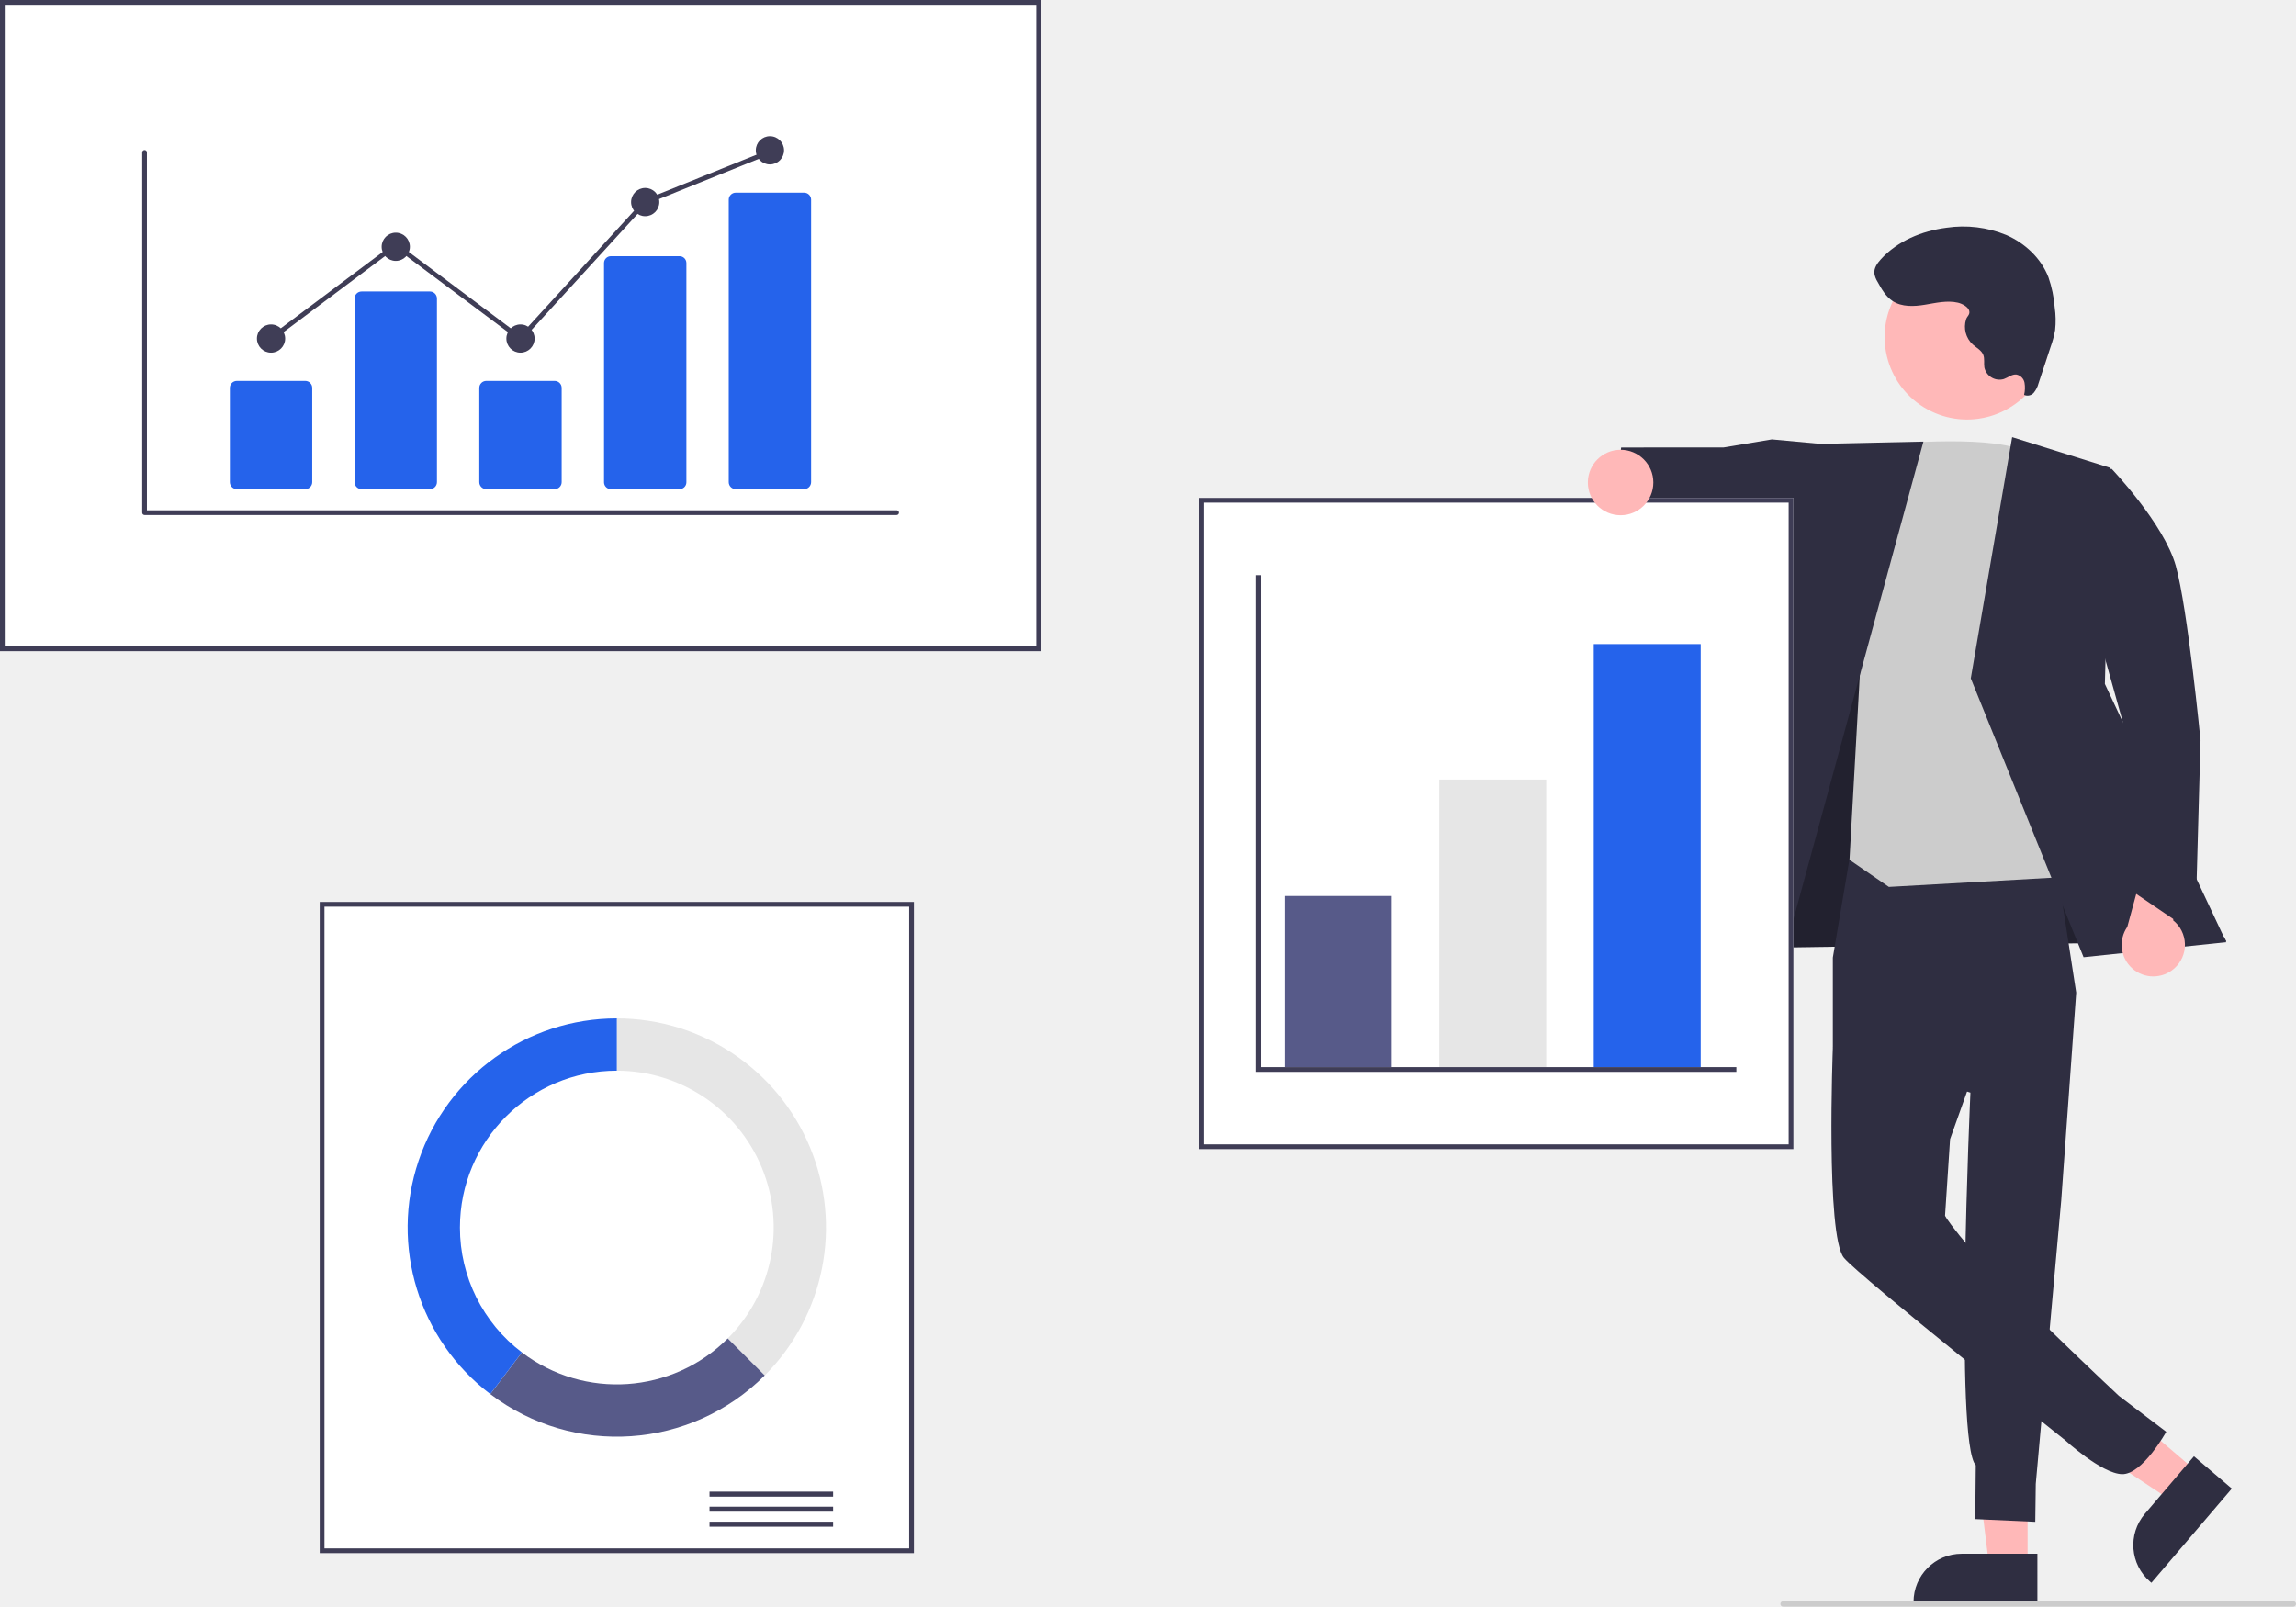
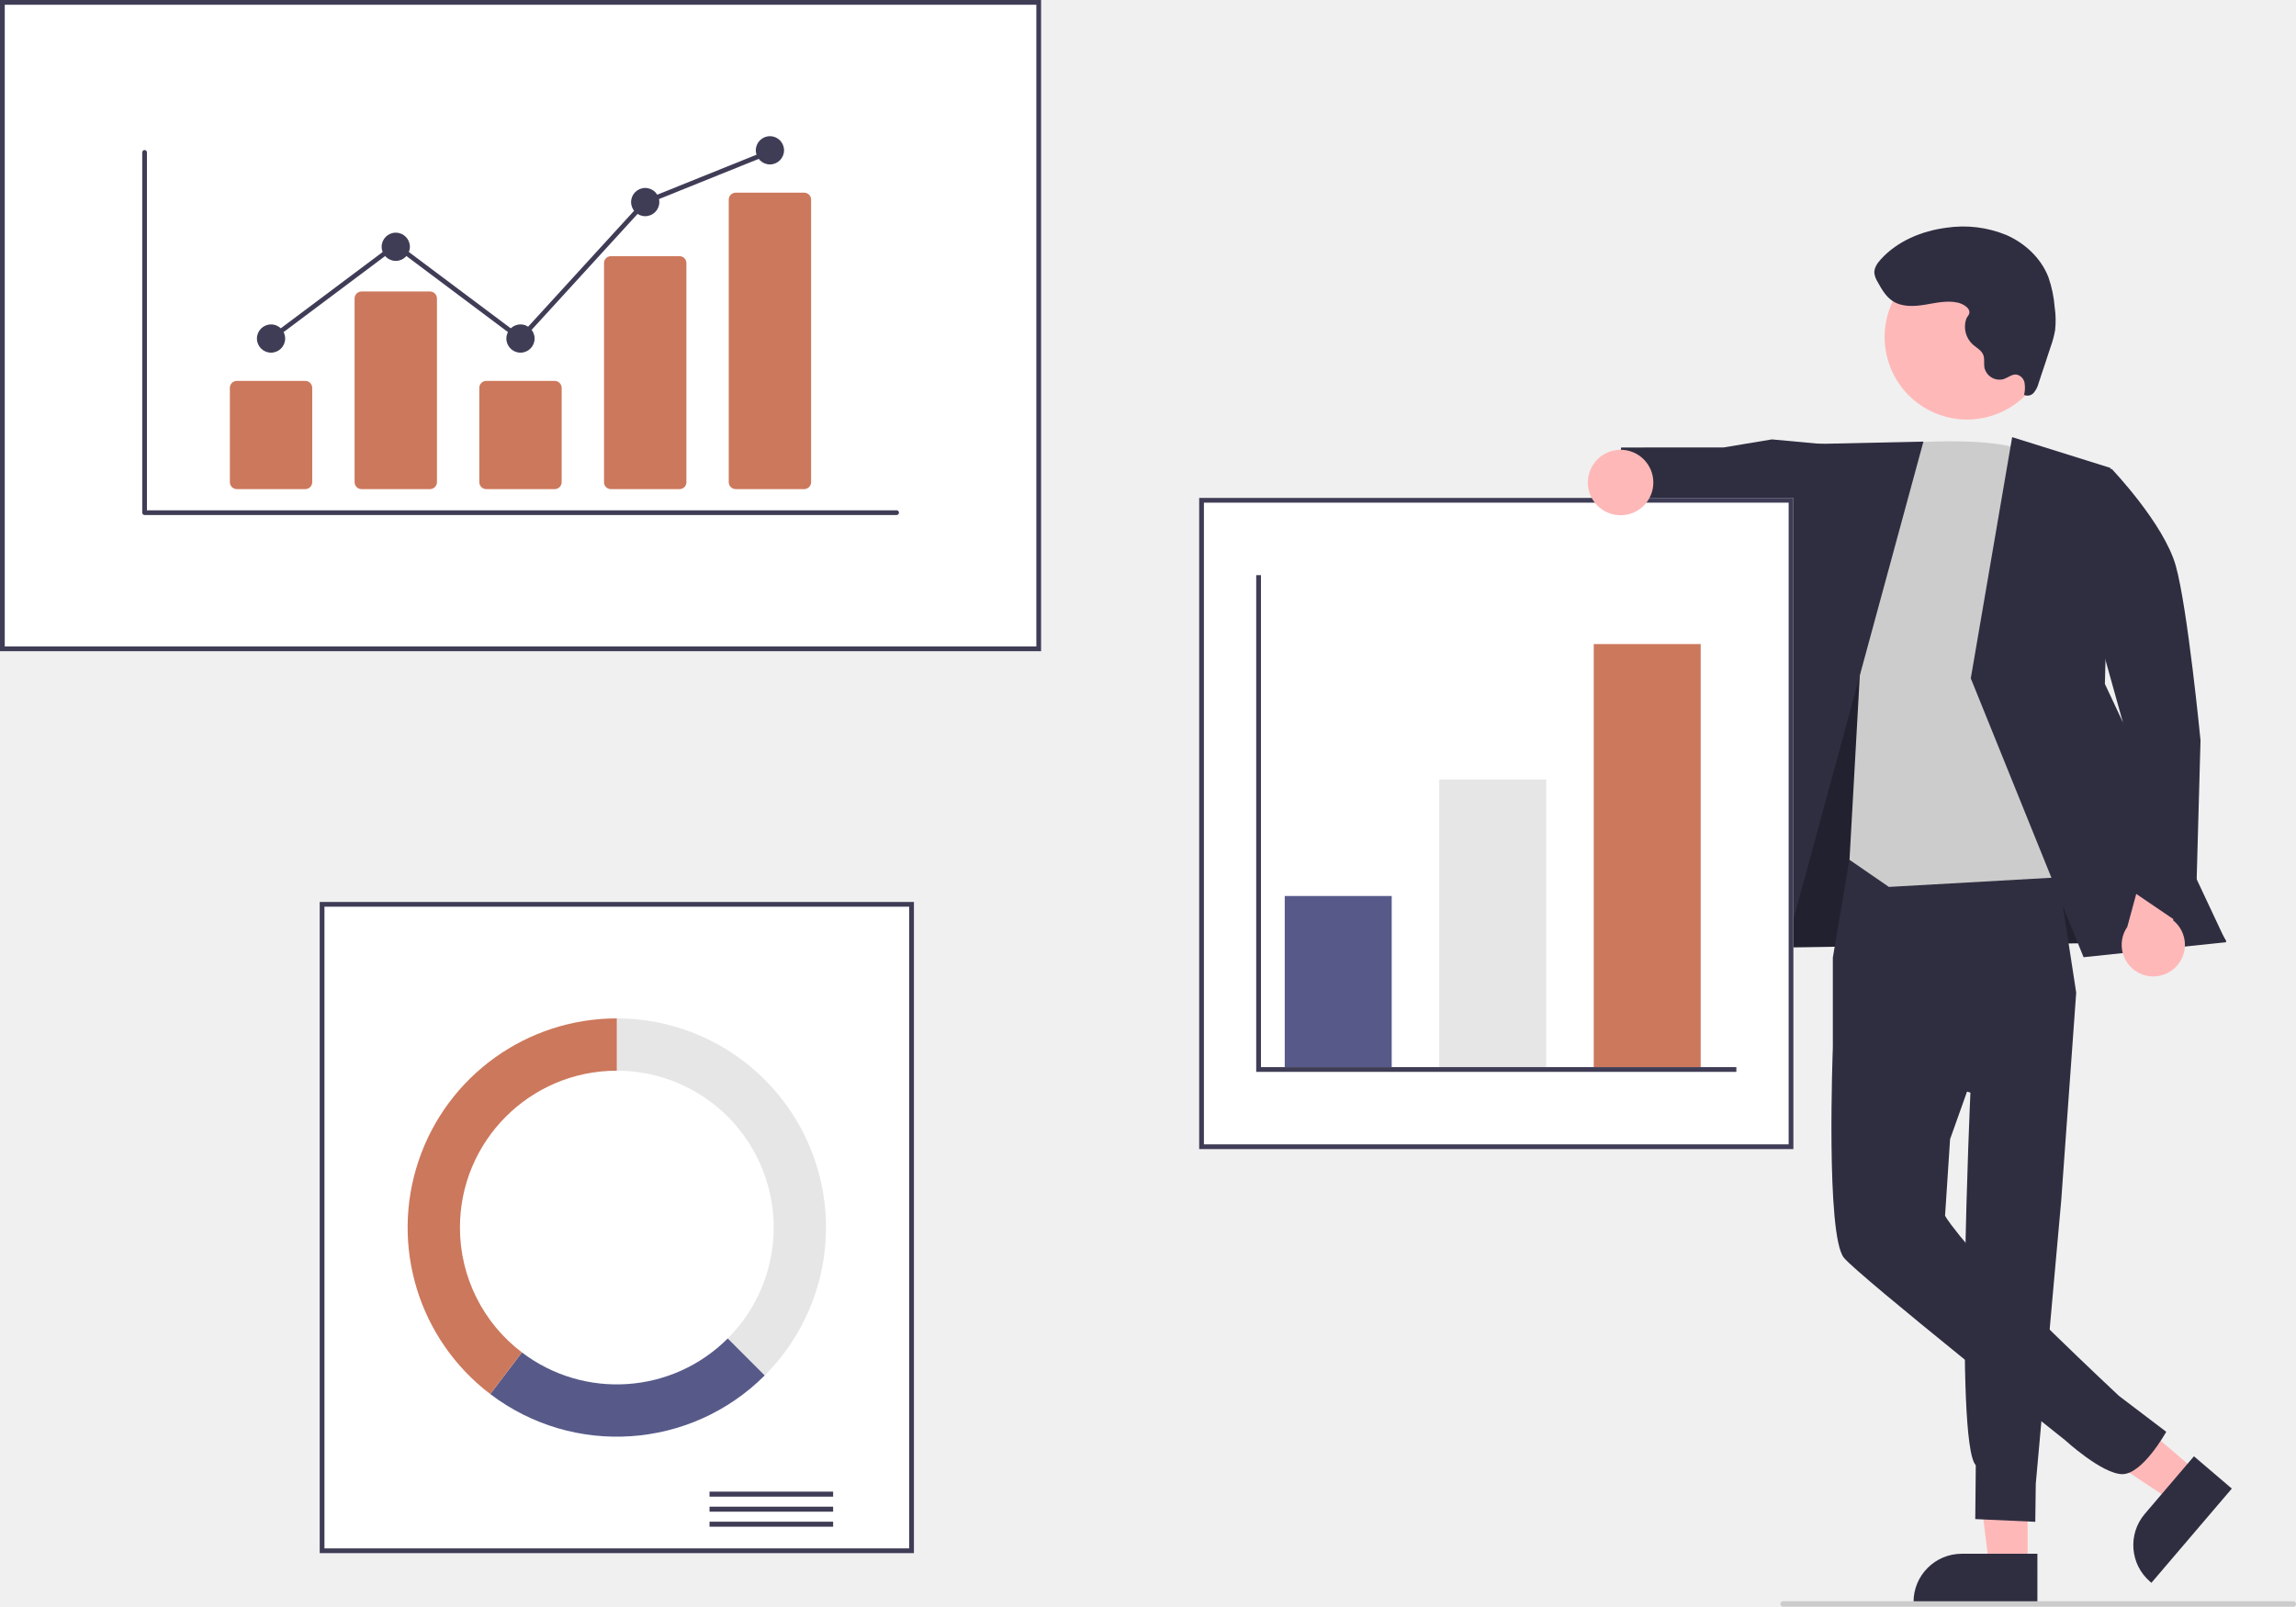
<svg xmlns="http://www.w3.org/2000/svg" width="841.59" height="589" viewBox="0 0 841.59 589" role="img" artist="Katerina Limpitsouni" source="https://undraw.co/">
  <polygon points="743.208 574.193 729.128 574.192 722.43 519.885 743.21 519.886 743.208 574.193" fill="#ffb8b8" />
  <path d="M926.003,743.341l-45.399-.002V742.765A17.671,17.671,0,0,1,898.275,725.095h.001l27.728.001Z" transform="translate(-179.2049 -155.5)" fill="#2f2e41" />
  <polygon points="805.349 539.578 796.21 550.289 750.55 520.133 764.039 504.326 805.349 539.578" fill="#ffb8b8" />
  <path d="M997.267,701.206l-29.469,34.534-.437-.373a17.671,17.671,0,0,1-1.972-24.912l.001-.001,17.999-21.092Z" transform="translate(-179.2049 -155.5)" fill="#2f2e41" />
  <polygon points="643.236 307.117 638.853 347.537 816.024 345.01 738.759 219.114 675.673 216.848 643.236 307.117" fill="#2f2e41" />
  <polygon points="643.236 307.117 638.853 347.537 816.024 345.01 738.759 219.114 675.673 216.848 643.236 307.117" opacity="0.28" />
  <path d="M857.28,469.556l-6.255,36.984v33.058L901.455,556.06s-5.904,128.404,1.967,136.583l-.193,19.742,22,1,.179-13.894L934.735,595.635l5.493-76.25-8.907-57.811Z" transform="translate(-179.2049 -155.5)" fill="#2f2e41" />
  <path d="M896.35,501.392l-45.325,38.206s-2.653,68.932,4.084,77.016c5.786,6.943,81.038,66.832,81.038,66.832s13.374,12.268,20.869,12.464,16.213-15.525,16.213-15.525l-17.358-13.188S910.901,625.22,897.549,608.53c-5.389-6.737-5.389-7.41-5.389-7.41l1.841-28.014,18.525-51.991Z" transform="translate(-179.2049 -155.5)" fill="#2f2e41" />
  <polygon points="669.024 162.885 649.482 161.079 631.756 164.033 594.222 164.045 591.024 191.249 625.277 198.914 633.624 194.823 668.419 208.08 669.024 162.885" fill="#2f2e41" />
  <path d="M871.569,318.3s41.474-3.886,50.905,3.524,29.641,154.266,29.641,154.266l-80.545,4.546-14.44-9.935,4.099-73.317Z" transform="translate(-179.2049 -155.5)" fill="#ccc" />
  <polygon points="705.024 161.885 659.275 162.889 616.622 355.62 650.305 363.031 705.024 161.885" fill="#2f2e41" />
  <polygon points="737.546 160.256 773.583 171.535 771.536 250.722 816.024 345.396 763.725 350.905 722.386 248.675 737.546 160.256" fill="#2f2e41" />
  <path d="M976.176,510.513a11.513,11.513,0,0,0-.436-17.649l7.25-25.291-14.295-8.154-9.737,35.86a11.576,11.576,0,0,0,17.218,15.234Z" transform="translate(-179.2049 -155.5)" fill="#ffb8b8" />
  <path d="M931.905,329.234l21.323-1.85s19.143,20.022,23.498,35.524,9.071,64.005,9.071,64.005l-1.967,70.955L958.905,480.943l-1.672-61.031Z" transform="translate(-179.2049 -155.5)" fill="#2f2e41" />
  <circle cx="900.239" cy="279.072" r="30.227" transform="translate(44.35273 779.6309) rotate(-61.33681)" fill="#ffb8b8" />
  <path d="M896.869,266.453c-3.966-.916-8.083.099-12.099.757s-8.443.875-11.841-1.366c-2.509-1.655-4.052-4.393-5.501-7.027a8.088,8.088,0,0,1-1.183-3.101c-.171-1.948,1.069-3.725,2.384-5.172,6.112-6.718,15.044-10.396,24.051-11.564a41.554,41.554,0,0,1,21.961,2.682c6.837,2.999,12.715,8.491,15.403,15.456a43.895,43.895,0,0,1,2.301,11.038,32.97,32.97,0,0,1,.155,8.359,35.832,35.832,0,0,1-1.62,6.056l-4.453,13.446a8.859,8.859,0,0,1-1.751,3.466,3.029,3.029,0,0,1-3.547.777,11.04,11.04,0,0,0,.16-4.461,3.764,3.764,0,0,0-2.97-2.995c-1.641-.174-3.043,1.098-4.6,1.646a5.66,5.66,0,0,1-7.035-3.818q-.064-.215-.111-.436c-.246-1.537.167-3.183-.416-4.626-.683-1.691-2.493-2.578-3.853-3.793a8.869,8.869,0,0,1-2.433-9.217c.364-1.119,1.392-1.628,1.187-2.913C900.787,267.963,898.301,266.784,896.869,266.453Z" transform="translate(-179.2049 -155.5)" fill="#2f2e41" />
  <path d="M560.817,394.225H179.205V155.5H560.817Z" transform="translate(-179.2049 -155.5)" fill="#fff" />
  <path d="M560.817,394.225H179.205V155.5H560.817ZM180.947,392.483H559.074V157.243H180.947Z" transform="translate(-179.2049 -155.5)" fill="#3f3d56" />
  <path d="M514.204,724.869H296.389V486.143H514.204Z" transform="translate(-179.2049 -155.5)" fill="#fff" />
  <path d="M514.204,724.869H296.389V486.143H514.204Zm-216.072-1.743H512.462V487.886H298.132Z" transform="translate(-179.2049 -155.5)" fill="#3f3d56" />
  <rect x="260.071" y="546.822" width="45.306" height="1.837" fill="#3f3d56" />
  <rect x="260.071" y="552.332" width="45.306" height="1.837" fill="#3f3d56" />
  <rect x="260.071" y="557.842" width="45.306" height="1.837" fill="#3f3d56" />
  <path d="M405.297,528.835v19.168a57.503,57.503,0,0,1,40.661,98.164l13.554,13.554A76.671,76.671,0,0,0,405.297,528.835Z" transform="translate(-179.2049 -155.5)" fill="#e6e6e6" />
  <path d="M459.511,659.72l-13.554-13.554a57.489,57.489,0,0,1-75.451,5.116l-11.601,15.265A76.669,76.669,0,0,0,459.511,659.72Z" transform="translate(-179.2049 -155.5)" fill="#575a89" />
-   <path d="M347.794,605.506a57.503,57.503,0,0,1,57.503-57.503V528.835a76.67,76.67,0,0,0-46.392,137.713l11.602-15.265A57.403,57.403,0,0,1,347.794,605.506Z" transform="translate(-179.2049 -155.5)" fill="#2563eb" />
+   <path d="M347.794,605.506a57.503,57.503,0,0,1,57.503-57.503V528.835a76.67,76.67,0,0,0-46.392,137.713l11.602-15.265A57.403,57.403,0,0,1,347.794,605.506Z" transform="translate(-179.2049 -155.5)" fill="#CC785C" />
  <path d="M836.57,576.755H618.755V338.029H836.57Z" transform="translate(-179.2049 -155.5)" fill="#fff" />
  <path d="M836.57,576.755H618.755V338.029H836.57ZM620.498,575.012H834.828V339.771H620.498Z" transform="translate(-179.2049 -155.5)" fill="#3f3d56" />
  <rect x="470.916" y="328.465" width="39.207" height="62.731" fill="#575a89" />
  <rect x="527.548" y="285.773" width="39.207" height="105.422" fill="#e6e6e6" />
-   <rect x="584.18" y="236.112" width="39.207" height="155.084" fill="#2563eb" />
+   <rect x="584.18" y="236.112" width="39.207" height="155.084" fill="#CC785C" />
  <polygon points="636.455 392.939 460.461 392.939 460.461 210.845 462.203 210.845 462.203 391.196 636.455 391.196 636.455 392.939" fill="#3f3d56" />
  <circle cx="594.024" cy="176.885" r="12" fill="#ffb8b8" />
  <path d="M1019.795,744.5h-187a1,1,0,0,1,0-2h187a1,1,0,0,1,0,2Z" transform="translate(-179.2049 -155.5)" fill="#ccc" />
  <path d="M507.82,344.299H232.202a.863.863,0,0,1-.863-.863V211.332a.863.863,0,0,1,1.725,0V342.573H507.82a.863.863,0,1,1,0,1.725Z" transform="translate(-179.2049 -155.5)" fill="#3f3d56" />
-   <path d="M291.089,334.81H266.021a2.563,2.563,0,0,1-2.561-2.56V297.693a2.563,2.563,0,0,1,2.561-2.56h25.069a2.563,2.563,0,0,1,2.561,2.56v34.557A2.563,2.563,0,0,1,291.089,334.81Z" transform="translate(-179.2049 -155.5)" fill="#2563eb" />
-   <path d="M336.805,334.81H311.736a2.563,2.563,0,0,1-2.561-2.56V264.916a2.563,2.563,0,0,1,2.561-2.56H336.805a2.563,2.563,0,0,1,2.561,2.56v67.334A2.563,2.563,0,0,1,336.805,334.81Z" transform="translate(-179.2049 -155.5)" fill="#2563eb" />
-   <path d="M382.521,334.81H357.452a2.563,2.563,0,0,1-2.561-2.56V297.693a2.563,2.563,0,0,1,2.561-2.56h25.069a2.563,2.563,0,0,1,2.561,2.56v34.557A2.563,2.563,0,0,1,382.521,334.81Z" transform="translate(-179.2049 -155.5)" fill="#2563eb" />
-   <path d="M428.236,334.81H403.168a2.507,2.507,0,0,1-2.561-2.444V251.861a2.507,2.507,0,0,1,2.561-2.444h25.069a2.507,2.507,0,0,1,2.561,2.444v80.505A2.507,2.507,0,0,1,428.236,334.81Z" transform="translate(-179.2049 -155.5)" fill="#2563eb" />
-   <path d="M473.952,334.81H448.883a2.563,2.563,0,0,1-2.561-2.56V228.688a2.563,2.563,0,0,1,2.561-2.56h25.069a2.563,2.563,0,0,1,2.561,2.56V332.25A2.563,2.563,0,0,1,473.952,334.81Z" transform="translate(-179.2049 -155.5)" fill="#2563eb" />
+   <path d="M291.089,334.81H266.021a2.563,2.563,0,0,1-2.561-2.56V297.693a2.563,2.563,0,0,1,2.561-2.56h25.069a2.563,2.563,0,0,1,2.561,2.56v34.557A2.563,2.563,0,0,1,291.089,334.81Z" transform="translate(-179.2049 -155.5)" fill="#CC785C" />
+   <path d="M336.805,334.81H311.736a2.563,2.563,0,0,1-2.561-2.56V264.916a2.563,2.563,0,0,1,2.561-2.56H336.805a2.563,2.563,0,0,1,2.561,2.56v67.334A2.563,2.563,0,0,1,336.805,334.81Z" transform="translate(-179.2049 -155.5)" fill="#CC785C" />
+   <path d="M382.521,334.81H357.452a2.563,2.563,0,0,1-2.561-2.56V297.693a2.563,2.563,0,0,1,2.561-2.56h25.069a2.563,2.563,0,0,1,2.561,2.56v34.557A2.563,2.563,0,0,1,382.521,334.81Z" transform="translate(-179.2049 -155.5)" fill="#CC785C" />
+   <path d="M428.236,334.81H403.168a2.507,2.507,0,0,1-2.561-2.444V251.861a2.507,2.507,0,0,1,2.561-2.444h25.069a2.507,2.507,0,0,1,2.561,2.444v80.505A2.507,2.507,0,0,1,428.236,334.81Z" transform="translate(-179.2049 -155.5)" fill="#CC785C" />
+   <path d="M473.952,334.81H448.883a2.563,2.563,0,0,1-2.561-2.56V228.688a2.563,2.563,0,0,1,2.561-2.56h25.069a2.563,2.563,0,0,1,2.561,2.56V332.25A2.563,2.563,0,0,1,473.952,334.81Z" transform="translate(-179.2049 -155.5)" fill="#CC785C" />
  <circle cx="99.35" cy="124.107" r="5.175" fill="#3f3d56" />
  <circle cx="145.066" cy="90.467" r="5.175" fill="#3f3d56" />
  <circle cx="190.781" cy="124.107" r="5.175" fill="#3f3d56" />
  <circle cx="236.497" cy="74.078" r="5.175" fill="#3f3d56" />
  <circle cx="282.213" cy="55.102" r="5.175" fill="#3f3d56" />
  <polygon points="190.89 125.266 145.066 90.943 99.867 124.797 98.833 123.416 145.066 88.787 190.672 122.947 235.993 73.352 236.175 73.278 281.89 54.858 282.535 56.459 237.001 74.805 190.89 125.266" fill="#3f3d56" />
</svg>
